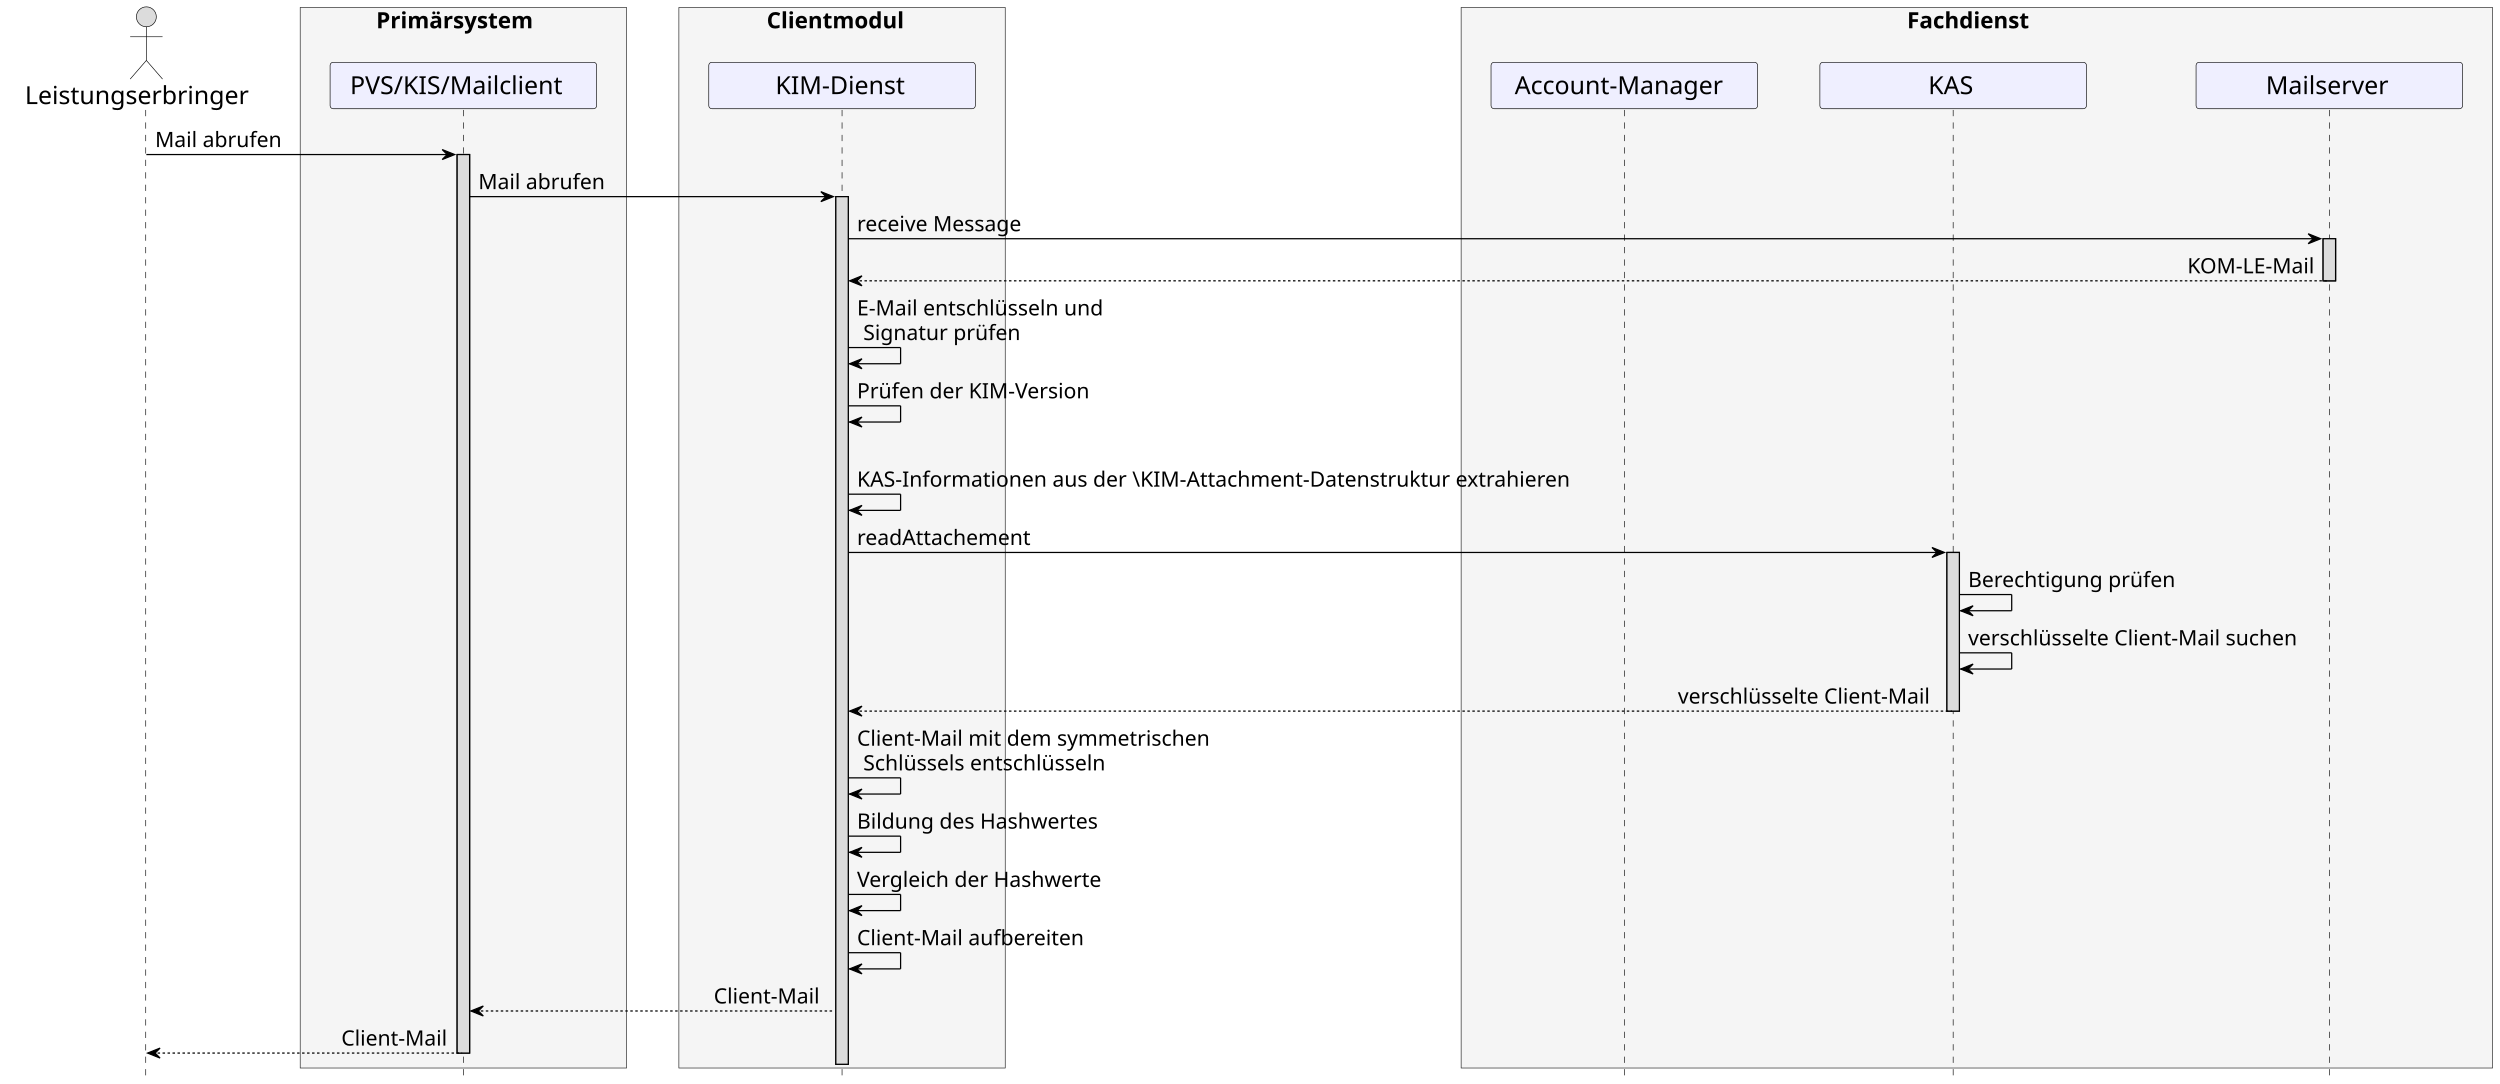
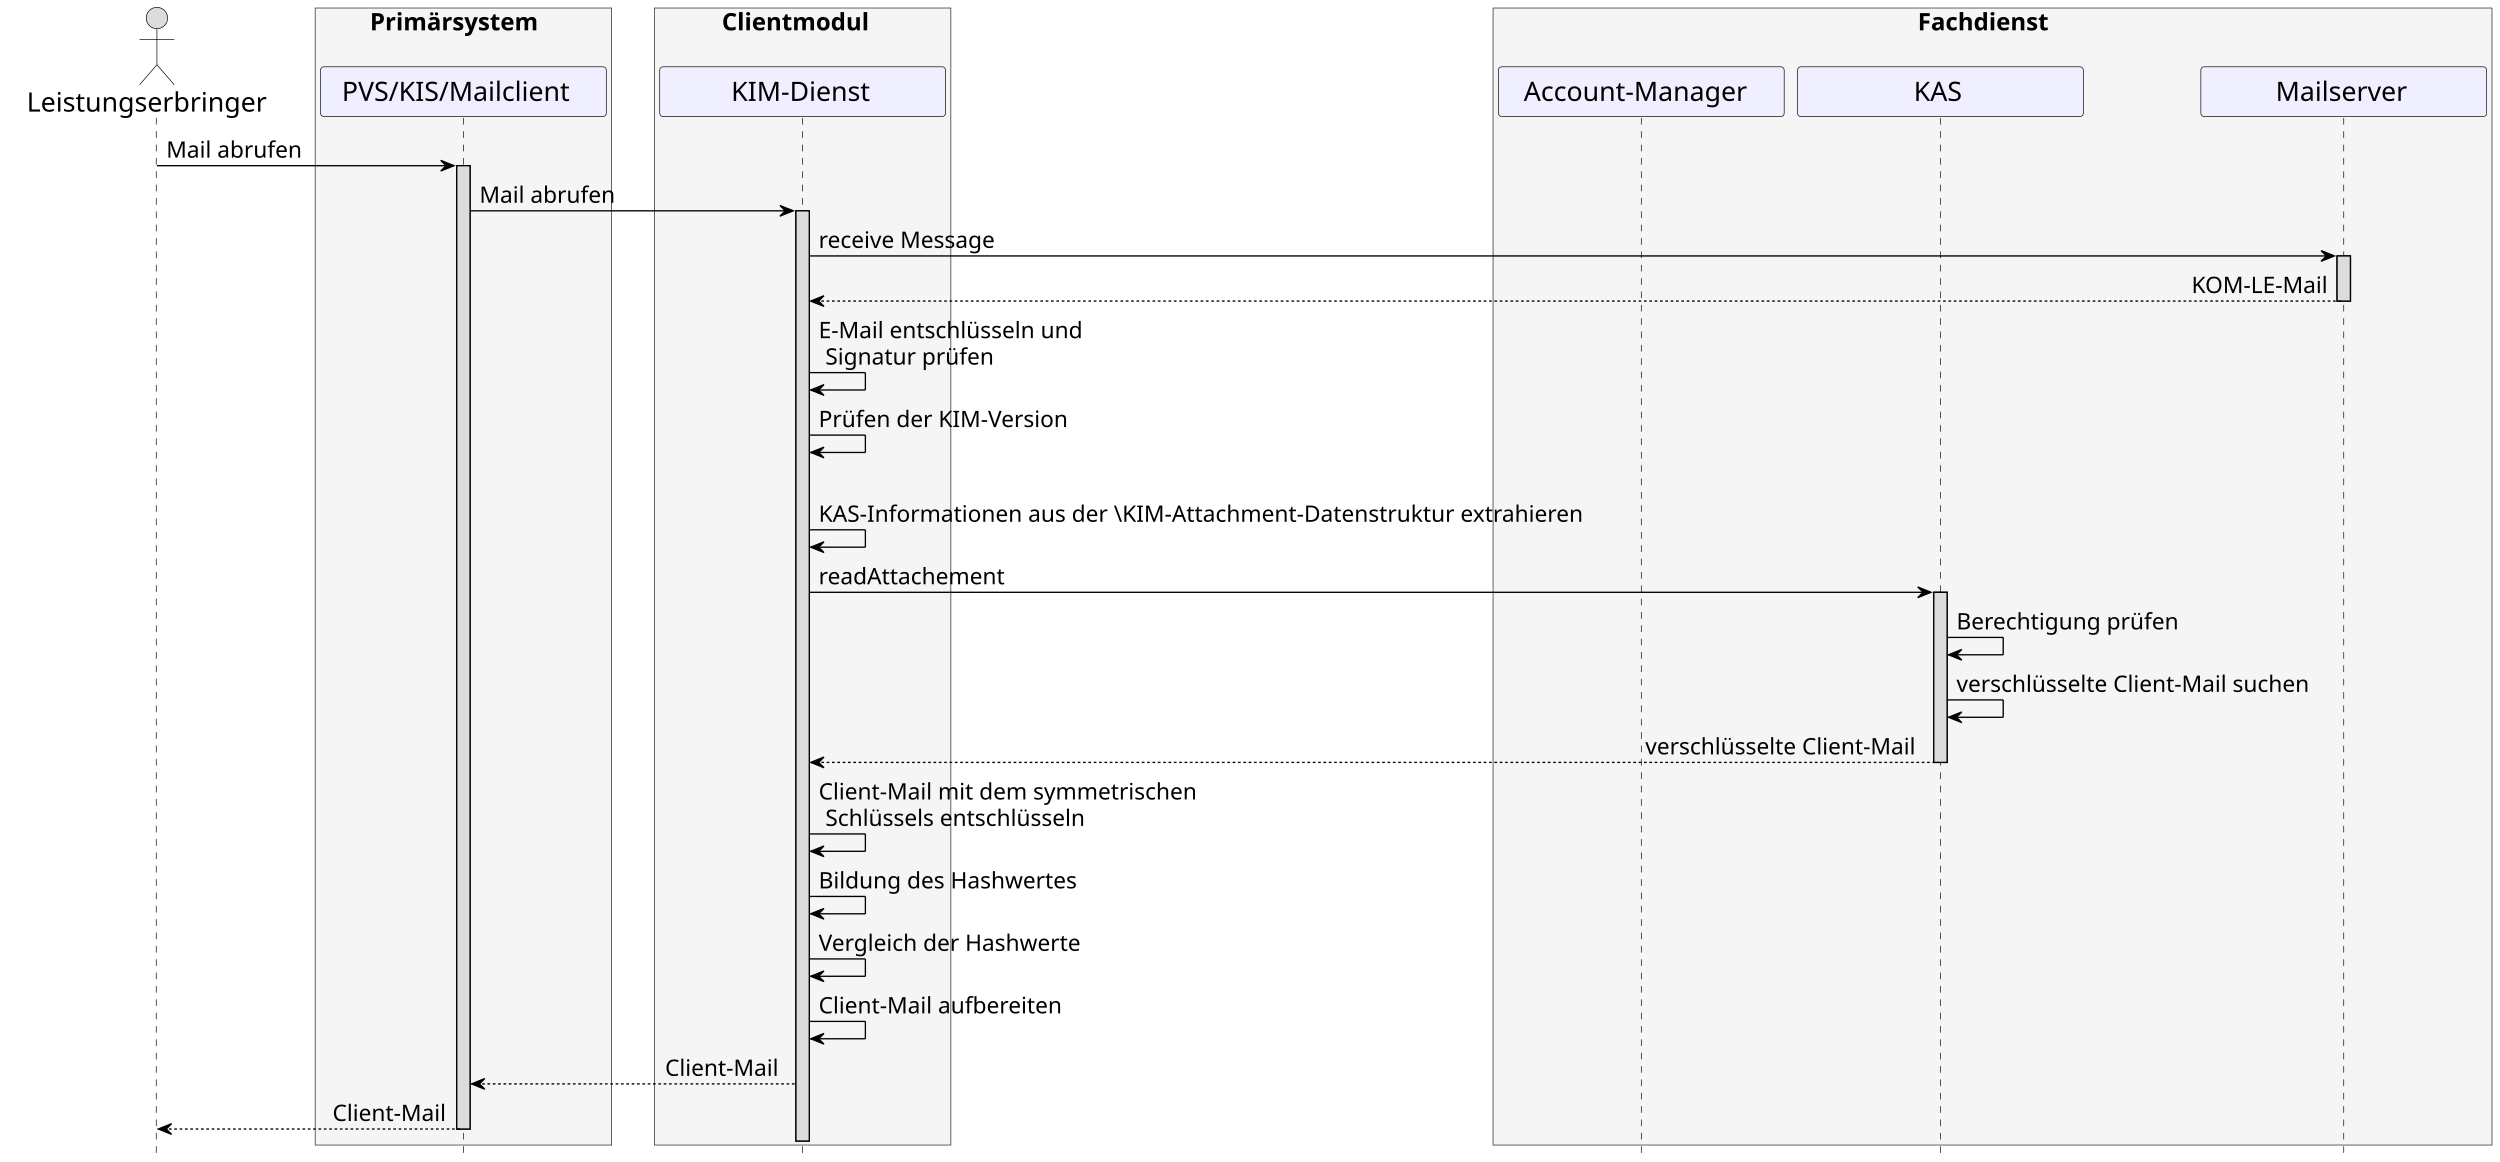
- <svg xmlns="http://www.w3.org/2000/svg" contentStyleType="text/css" height="870px" preserveAspectRatio="none" style="width:2007px;height:870px;background:#FFFFFF;" version="1.1" viewBox="0 0 2007 870" width="2007px" zoomAndPan="magnify">
+ <svg xmlns="http://www.w3.org/2000/svg" contentStyleType="text/css" height="870px" preserveAspectRatio="none" style="width:1872px;height:870px;background:#FFFFFF;" version="1.1" viewBox="0 0 1872 870" width="1872px" zoomAndPan="magnify">
  <defs />
  <g>
-     <rect fill="#F5F5F5" height="851.406" style="stroke:#181818;stroke-width:0.5;" width="262" x="241" y="6" />
-     <text fill="#000000" font-family="sans-serif" font-size="18" font-weight="bold" lengthAdjust="spacing" textLength="140" x="302" y="22.708">Primärsystem</text>
-     <text fill="#000000" font-family="sans-serif" font-size="13" font-weight="bold" lengthAdjust="spacing" textLength="5" x="302" y="39.02"> </text>
-     <rect fill="#F5F5F5" height="851.406" style="stroke:#181818;stroke-width:0.5;" width="262" x="545" y="6" />
-     <text fill="#000000" font-family="sans-serif" font-size="18" font-weight="bold" lengthAdjust="spacing" textLength="121" x="615.5" y="22.708">Clientmodul</text>
-     <text fill="#000000" font-family="sans-serif" font-size="13" font-weight="bold" lengthAdjust="spacing" textLength="5" x="615.5" y="39.02"> </text>
-     <rect fill="#F5F5F5" height="851.406" style="stroke:#181818;stroke-width:0.5;" width="828" x="1173" y="6" />
-     <text fill="#000000" font-family="sans-serif" font-size="18" font-weight="bold" lengthAdjust="spacing" textLength="112" x="1531" y="22.708">Fachdienst</text>
-     <text fill="#000000" font-family="sans-serif" font-size="13" font-weight="bold" lengthAdjust="spacing" textLength="5" x="1531" y="39.02"> </text>
-     <rect fill="#DCDCDC" height="721.336" style="stroke:#000000;stroke-width:1.0;" width="10" x="367" y="124.07" />
-     <rect fill="#DCDCDC" height="696.547" style="stroke:#000000;stroke-width:1.0;" width="10" x="671" y="157.859" />
-     <rect fill="#DCDCDC" height="127.367" style="stroke:#000000;stroke-width:1.0;" width="10" x="1563" y="443.516" />
-     <rect fill="#DCDCDC" height="33.789" style="stroke:#000000;stroke-width:1.0;" width="10" x="1865" y="191.648" />
+     <rect fill="#F5F5F5" height="851.406" style="stroke:#181818;stroke-width:0.5;" width="222" x="236" y="6" />
+     <text fill="#000000" font-family="sans-serif" font-size="18" font-weight="bold" lengthAdjust="spacing" textLength="140" x="277" y="22.708">Primärsystem</text>
+     <text fill="#000000" font-family="sans-serif" font-size="13" font-weight="bold" lengthAdjust="spacing" textLength="5" x="277" y="39.02"> </text>
+     <rect fill="#F5F5F5" height="851.406" style="stroke:#181818;stroke-width:0.5;" width="222" x="490" y="6" />
+     <text fill="#000000" font-family="sans-serif" font-size="18" font-weight="bold" lengthAdjust="spacing" textLength="121" x="540.5" y="22.708">Clientmodul</text>
+     <text fill="#000000" font-family="sans-serif" font-size="13" font-weight="bold" lengthAdjust="spacing" textLength="5" x="540.5" y="39.02"> </text>
+     <rect fill="#F5F5F5" height="851.406" style="stroke:#181818;stroke-width:0.5;" width="748" x="1118" y="6" />
+     <text fill="#000000" font-family="sans-serif" font-size="18" font-weight="bold" lengthAdjust="spacing" textLength="112" x="1436" y="22.708">Fachdienst</text>
+     <text fill="#000000" font-family="sans-serif" font-size="13" font-weight="bold" lengthAdjust="spacing" textLength="5" x="1436" y="39.02"> </text>
+     <rect fill="#DCDCDC" height="721.336" style="stroke:#000000;stroke-width:1.0;" width="10" x="342" y="124.07" />
+     <rect fill="#DCDCDC" height="696.547" style="stroke:#000000;stroke-width:1.0;" width="10" x="596" y="157.859" />
+     <rect fill="#DCDCDC" height="127.367" style="stroke:#000000;stroke-width:1.0;" width="10" x="1448" y="443.516" />
+     <rect fill="#DCDCDC" height="33.789" style="stroke:#000000;stroke-width:1.0;" width="10" x="1750" y="191.648" />
    <line style="stroke:#000000;stroke-width:0.5;stroke-dasharray:5.0,5.0;" x1="117" x2="117" y1="88.281" y2="863.406" />
-     <line style="stroke:#000000;stroke-width:0.5;stroke-dasharray:5.0,5.0;" x1="372" x2="372" y1="88.281" y2="863.406" />
-     <line style="stroke:#000000;stroke-width:0.5;stroke-dasharray:5.0,5.0;" x1="676" x2="676" y1="88.281" y2="863.406" />
-     <line style="stroke:#000000;stroke-width:0.5;stroke-dasharray:5.0,5.0;" x1="1304" x2="1304" y1="88.281" y2="863.406" />
-     <line style="stroke:#000000;stroke-width:0.5;stroke-dasharray:5.0,5.0;" x1="1568" x2="1568" y1="88.281" y2="863.406" />
-     <line style="stroke:#000000;stroke-width:0.5;stroke-dasharray:5.0,5.0;" x1="1870" x2="1870" y1="88.281" y2="863.406" />
+     <line style="stroke:#000000;stroke-width:0.5;stroke-dasharray:5.0,5.0;" x1="347" x2="347" y1="88.281" y2="863.406" />
+     <line style="stroke:#000000;stroke-width:0.5;stroke-dasharray:5.0,5.0;" x1="601" x2="601" y1="88.281" y2="863.406" />
+     <line style="stroke:#000000;stroke-width:0.5;stroke-dasharray:5.0,5.0;" x1="1229" x2="1229" y1="88.281" y2="863.406" />
+     <line style="stroke:#000000;stroke-width:0.5;stroke-dasharray:5.0,5.0;" x1="1453" x2="1453" y1="88.281" y2="863.406" />
+     <line style="stroke:#000000;stroke-width:0.5;stroke-dasharray:5.0,5.0;" x1="1755" x2="1755" y1="88.281" y2="863.406" />
    <text fill="#000000" font-family="Aapex" font-size="20" lengthAdjust="spacing" textLength="189" x="20" y="83.564">Leistungserbringer</text>
    <ellipse cx="117.5" cy="13.5" fill="#DCDCDC" rx="8" ry="8" style="stroke:#000000;stroke-width:0.5;" />
    <path d="M117.5,21.5 L117.5,48.5 M104.5,29.5 L130.5,29.5 M117.5,48.5 L104.5,63.5 M117.5,48.5 L130.5,63.5 " fill="none" style="stroke:#000000;stroke-width:0.5;" />
-     <rect fill="#EFEFFF" height="37.281" rx="2.5" ry="2.5" style="stroke:#000000;stroke-width:0.5;" width="214" x="265" y="50" />
-     <text fill="#000000" font-family="sans-serif" font-size="20" lengthAdjust="spacing" textLength="182" x="281" y="75.564">PVS/KIS/Mailclient</text>
-     <rect fill="#EFEFFF" height="37.281" rx="2.5" ry="2.5" style="stroke:#000000;stroke-width:0.5;" width="214" x="569" y="50" />
-     <text fill="#000000" font-family="sans-serif" font-size="20" lengthAdjust="spacing" textLength="107" x="622.5" y="75.564">KIM-Dienst</text>
-     <rect fill="#EFEFFF" height="37.281" rx="2.5" ry="2.5" style="stroke:#000000;stroke-width:0.5;" width="214" x="1197" y="50" />
-     <text fill="#000000" font-family="sans-serif" font-size="20" lengthAdjust="spacing" textLength="176" x="1216" y="75.564">Account-Manager</text>
-     <rect fill="#EFEFFF" height="37.281" rx="2.5" ry="2.5" style="stroke:#000000;stroke-width:0.5;" width="214" x="1461" y="50" />
-     <text fill="#000000" font-family="sans-serif" font-size="20" lengthAdjust="spacing" textLength="40" x="1548" y="75.564">KAS</text>
-     <rect fill="#EFEFFF" height="37.281" rx="2.5" ry="2.5" style="stroke:#000000;stroke-width:0.5;" width="214" x="1763" y="50" />
-     <text fill="#000000" font-family="sans-serif" font-size="20" lengthAdjust="spacing" textLength="102" x="1819" y="75.564">Mailserver</text>
-     <rect fill="#DCDCDC" height="721.336" style="stroke:#000000;stroke-width:1.0;" width="10" x="367" y="124.07" />
-     <rect fill="#DCDCDC" height="696.547" style="stroke:#000000;stroke-width:1.0;" width="10" x="671" y="157.859" />
-     <rect fill="#DCDCDC" height="127.367" style="stroke:#000000;stroke-width:1.0;" width="10" x="1563" y="443.516" />
-     <rect fill="#DCDCDC" height="33.789" style="stroke:#000000;stroke-width:1.0;" width="10" x="1865" y="191.648" />
-     <polygon fill="#000000" points="355,120.07,365,124.07,355,128.07,359,124.07" style="stroke:#000000;stroke-width:1.0;" />
-     <line style="stroke:#000000;stroke-width:1.0;" x1="117.5" x2="361" y1="124.07" y2="124.07" />
+     <rect fill="#EFEFFF" height="37.281" rx="2.5" ry="2.5" style="stroke:#000000;stroke-width:0.5;" width="214" x="240" y="50" />
+     <text fill="#000000" font-family="sans-serif" font-size="20" lengthAdjust="spacing" textLength="182" x="256" y="75.564">PVS/KIS/Mailclient</text>
+     <rect fill="#EFEFFF" height="37.281" rx="2.5" ry="2.5" style="stroke:#000000;stroke-width:0.5;" width="214" x="494" y="50" />
+     <text fill="#000000" font-family="sans-serif" font-size="20" lengthAdjust="spacing" textLength="107" x="547.5" y="75.564">KIM-Dienst</text>
+     <rect fill="#EFEFFF" height="37.281" rx="2.5" ry="2.5" style="stroke:#000000;stroke-width:0.5;" width="214" x="1122" y="50" />
+     <text fill="#000000" font-family="sans-serif" font-size="20" lengthAdjust="spacing" textLength="176" x="1141" y="75.564">Account-Manager</text>
+     <rect fill="#EFEFFF" height="37.281" rx="2.5" ry="2.5" style="stroke:#000000;stroke-width:0.5;" width="214" x="1346" y="50" />
+     <text fill="#000000" font-family="sans-serif" font-size="20" lengthAdjust="spacing" textLength="40" x="1433" y="75.564">KAS</text>
+     <rect fill="#EFEFFF" height="37.281" rx="2.5" ry="2.5" style="stroke:#000000;stroke-width:0.5;" width="214" x="1648" y="50" />
+     <text fill="#000000" font-family="sans-serif" font-size="20" lengthAdjust="spacing" textLength="102" x="1704" y="75.564">Mailserver</text>
+     <rect fill="#DCDCDC" height="721.336" style="stroke:#000000;stroke-width:1.0;" width="10" x="342" y="124.07" />
+     <rect fill="#DCDCDC" height="696.547" style="stroke:#000000;stroke-width:1.0;" width="10" x="596" y="157.859" />
+     <rect fill="#DCDCDC" height="127.367" style="stroke:#000000;stroke-width:1.0;" width="10" x="1448" y="443.516" />
+     <rect fill="#DCDCDC" height="33.789" style="stroke:#000000;stroke-width:1.0;" width="10" x="1750" y="191.648" />
+     <polygon fill="#000000" points="330,120.07,340,124.07,330,128.07,334,124.07" style="stroke:#000000;stroke-width:1.0;" />
+     <line style="stroke:#000000;stroke-width:1.0;" x1="117.5" x2="336" y1="124.07" y2="124.07" />
    <text fill="#000000" font-family="sans-serif" font-size="17" lengthAdjust="spacing" textLength="105" x="124.5" y="118.061">Mail abrufen</text>
-     <polygon fill="#000000" points="659,153.859,669,157.859,659,161.859,663,157.859" style="stroke:#000000;stroke-width:1.0;" />
-     <line style="stroke:#000000;stroke-width:1.0;" x1="377" x2="665" y1="157.859" y2="157.859" />
-     <text fill="#000000" font-family="sans-serif" font-size="17" lengthAdjust="spacing" textLength="105" x="384" y="151.85">Mail abrufen</text>
-     <polygon fill="#000000" points="1853,187.648,1863,191.648,1853,195.648,1857,191.648" style="stroke:#000000;stroke-width:1.0;" />
-     <line style="stroke:#000000;stroke-width:1.0;" x1="681" x2="1859" y1="191.648" y2="191.648" />
-     <text fill="#000000" font-family="sans-serif" font-size="17" lengthAdjust="spacing" textLength="136" x="688" y="185.639">receive Message</text>
-     <polygon fill="#000000" points="692,221.438,682,225.438,692,229.438,688,225.438" style="stroke:#000000;stroke-width:1.0;" />
-     <line style="stroke:#000000;stroke-width:1.0;stroke-dasharray:2.0,2.0;" x1="686" x2="1869" y1="225.438" y2="225.438" />
-     <text fill="#000000" font-family="sans-serif" font-size="17" lengthAdjust="spacing" textLength="107" x="1756" y="219.428">KOM-LE-Mail</text>
-     <line style="stroke:#000000;stroke-width:1.0;" x1="681" x2="723" y1="279.016" y2="279.016" />
-     <line style="stroke:#000000;stroke-width:1.0;" x1="723" x2="723" y1="279.016" y2="292.016" />
-     <line style="stroke:#000000;stroke-width:1.0;" x1="682" x2="723" y1="292.016" y2="292.016" />
-     <polygon fill="#000000" points="692,288.016,682,292.016,692,296.016,688,292.016" style="stroke:#000000;stroke-width:1.0;" />
-     <text fill="#000000" font-family="sans-serif" font-size="17" lengthAdjust="spacing" textLength="207" x="688" y="253.217">E-Mail entschlüsseln und</text>
-     <text fill="#000000" font-family="sans-serif" font-size="17" lengthAdjust="spacing" textLength="132" x="693" y="273.006">Signatur prüfen</text>
-     <line style="stroke:#000000;stroke-width:1.0;" x1="681" x2="723" y1="325.805" y2="325.805" />
-     <line style="stroke:#000000;stroke-width:1.0;" x1="723" x2="723" y1="325.805" y2="338.805" />
-     <line style="stroke:#000000;stroke-width:1.0;" x1="682" x2="723" y1="338.805" y2="338.805" />
-     <polygon fill="#000000" points="692,334.805,682,338.805,692,342.805,688,338.805" style="stroke:#000000;stroke-width:1.0;" />
-     <text fill="#000000" font-family="sans-serif" font-size="17" lengthAdjust="spacing" textLength="193" x="688" y="319.795">Prüfen der KIM-Version</text>
-     <line style="stroke:#000000;stroke-width:1.0;" x1="681" x2="723" y1="396.727" y2="396.727" />
-     <line style="stroke:#000000;stroke-width:1.0;" x1="723" x2="723" y1="396.727" y2="409.727" />
-     <line style="stroke:#000000;stroke-width:1.0;" x1="682" x2="723" y1="409.727" y2="409.727" />
-     <polygon fill="#000000" points="692,405.727,682,409.727,692,413.727,688,409.727" style="stroke:#000000;stroke-width:1.0;" />
-     <text fill="#000000" font-family="sans-serif" font-size="17" lengthAdjust="spacing" textLength="604" x="688" y="390.717">KAS-Informationen aus der \KIM-Attachment-Datenstruktur extrahieren</text>
-     <polygon fill="#000000" points="1551,439.516,1561,443.516,1551,447.516,1555,443.516" style="stroke:#000000;stroke-width:1.0;" />
-     <line style="stroke:#000000;stroke-width:1.0;" x1="681" x2="1557" y1="443.516" y2="443.516" />
-     <text fill="#000000" font-family="sans-serif" font-size="17" lengthAdjust="spacing" textLength="146" x="688" y="437.506">readAttachement</text>
-     <line style="stroke:#000000;stroke-width:1.0;" x1="1573" x2="1615" y1="477.305" y2="477.305" />
-     <line style="stroke:#000000;stroke-width:1.0;" x1="1615" x2="1615" y1="477.305" y2="490.305" />
-     <line style="stroke:#000000;stroke-width:1.0;" x1="1574" x2="1615" y1="490.305" y2="490.305" />
-     <polygon fill="#000000" points="1584,486.305,1574,490.305,1584,494.305,1580,490.305" style="stroke:#000000;stroke-width:1.0;" />
-     <text fill="#000000" font-family="sans-serif" font-size="17" lengthAdjust="spacing" textLength="172" x="1580" y="471.295">Berechtigung prüfen</text>
-     <line style="stroke:#000000;stroke-width:1.0;" x1="1573" x2="1615" y1="524.094" y2="524.094" />
-     <line style="stroke:#000000;stroke-width:1.0;" x1="1615" x2="1615" y1="524.094" y2="537.094" />
-     <line style="stroke:#000000;stroke-width:1.0;" x1="1574" x2="1615" y1="537.094" y2="537.094" />
-     <polygon fill="#000000" points="1584,533.094,1574,537.094,1584,541.094,1580,537.094" style="stroke:#000000;stroke-width:1.0;" />
-     <text fill="#000000" font-family="sans-serif" font-size="17" lengthAdjust="spacing" textLength="278" x="1580" y="518.085">verschlüsselte Client-Mail suchen</text>
-     <polygon fill="#000000" points="692,566.883,682,570.883,692,574.883,688,570.883" style="stroke:#000000;stroke-width:1.0;" />
-     <line style="stroke:#000000;stroke-width:1.0;stroke-dasharray:2.0,2.0;" x1="686" x2="1567" y1="570.883" y2="570.883" />
-     <text fill="#000000" font-family="sans-serif" font-size="17" lengthAdjust="spacing" textLength="214" x="1347" y="564.874">verschlüsselte Client-Mail</text>
-     <line style="stroke:#000000;stroke-width:1.0;" x1="681" x2="723" y1="624.461" y2="624.461" />
-     <line style="stroke:#000000;stroke-width:1.0;" x1="723" x2="723" y1="624.461" y2="637.461" />
-     <line style="stroke:#000000;stroke-width:1.0;" x1="682" x2="723" y1="637.461" y2="637.461" />
-     <polygon fill="#000000" points="692,633.461,682,637.461,692,641.461,688,637.461" style="stroke:#000000;stroke-width:1.0;" />
-     <text fill="#000000" font-family="sans-serif" font-size="17" lengthAdjust="spacing" textLength="301" x="688" y="598.663">Client-Mail mit dem symmetrischen</text>
-     <text fill="#000000" font-family="sans-serif" font-size="17" lengthAdjust="spacing" textLength="203" x="693" y="618.452">Schlüssels entschlüsseln</text>
-     <line style="stroke:#000000;stroke-width:1.0;" x1="681" x2="723" y1="671.25" y2="671.25" />
-     <line style="stroke:#000000;stroke-width:1.0;" x1="723" x2="723" y1="671.25" y2="684.25" />
-     <line style="stroke:#000000;stroke-width:1.0;" x1="682" x2="723" y1="684.25" y2="684.25" />
-     <polygon fill="#000000" points="692,680.25,682,684.25,692,688.25,688,684.25" style="stroke:#000000;stroke-width:1.0;" />
-     <text fill="#000000" font-family="sans-serif" font-size="17" lengthAdjust="spacing" textLength="201" x="688" y="665.241">Bildung des Hashwertes</text>
-     <line style="stroke:#000000;stroke-width:1.0;" x1="681" x2="723" y1="718.039" y2="718.039" />
-     <line style="stroke:#000000;stroke-width:1.0;" x1="723" x2="723" y1="718.039" y2="731.039" />
-     <line style="stroke:#000000;stroke-width:1.0;" x1="682" x2="723" y1="731.039" y2="731.039" />
-     <polygon fill="#000000" points="692,727.039,682,731.039,692,735.039,688,731.039" style="stroke:#000000;stroke-width:1.0;" />
-     <text fill="#000000" font-family="sans-serif" font-size="17" lengthAdjust="spacing" textLength="205" x="688" y="712.03">Vergleich der Hashwerte</text>
-     <line style="stroke:#000000;stroke-width:1.0;" x1="681" x2="723" y1="764.828" y2="764.828" />
-     <line style="stroke:#000000;stroke-width:1.0;" x1="723" x2="723" y1="764.828" y2="777.828" />
-     <line style="stroke:#000000;stroke-width:1.0;" x1="682" x2="723" y1="777.828" y2="777.828" />
-     <polygon fill="#000000" points="692,773.828,682,777.828,692,781.828,688,777.828" style="stroke:#000000;stroke-width:1.0;" />
-     <text fill="#000000" font-family="sans-serif" font-size="17" lengthAdjust="spacing" textLength="193" x="688" y="758.819">Client-Mail aufbereiten</text>
-     <polygon fill="#000000" points="388,807.617,378,811.617,388,815.617,384,811.617" style="stroke:#000000;stroke-width:1.0;" />
-     <line style="stroke:#000000;stroke-width:1.0;stroke-dasharray:2.0,2.0;" x1="382" x2="670" y1="811.617" y2="811.617" />
-     <text fill="#000000" font-family="sans-serif" font-size="17" lengthAdjust="spacing" textLength="91" x="573" y="805.608">Client-Mail</text>
+     <polygon fill="#000000" points="584,153.859,594,157.859,584,161.859,588,157.859" style="stroke:#000000;stroke-width:1.0;" />
+     <line style="stroke:#000000;stroke-width:1.0;" x1="352" x2="590" y1="157.859" y2="157.859" />
+     <text fill="#000000" font-family="sans-serif" font-size="17" lengthAdjust="spacing" textLength="105" x="359" y="151.85">Mail abrufen</text>
+     <polygon fill="#000000" points="1738,187.648,1748,191.648,1738,195.648,1742,191.648" style="stroke:#000000;stroke-width:1.0;" />
+     <line style="stroke:#000000;stroke-width:1.0;" x1="606" x2="1744" y1="191.648" y2="191.648" />
+     <text fill="#000000" font-family="sans-serif" font-size="17" lengthAdjust="spacing" textLength="136" x="613" y="185.639">receive Message</text>
+     <polygon fill="#000000" points="617,221.438,607,225.438,617,229.438,613,225.438" style="stroke:#000000;stroke-width:1.0;" />
+     <line style="stroke:#000000;stroke-width:1.0;stroke-dasharray:2.0,2.0;" x1="611" x2="1754" y1="225.438" y2="225.438" />
+     <text fill="#000000" font-family="sans-serif" font-size="17" lengthAdjust="spacing" textLength="107" x="1641" y="219.428">KOM-LE-Mail</text>
+     <line style="stroke:#000000;stroke-width:1.0;" x1="606" x2="648" y1="279.016" y2="279.016" />
+     <line style="stroke:#000000;stroke-width:1.0;" x1="648" x2="648" y1="279.016" y2="292.016" />
+     <line style="stroke:#000000;stroke-width:1.0;" x1="607" x2="648" y1="292.016" y2="292.016" />
+     <polygon fill="#000000" points="617,288.016,607,292.016,617,296.016,613,292.016" style="stroke:#000000;stroke-width:1.0;" />
+     <text fill="#000000" font-family="sans-serif" font-size="17" lengthAdjust="spacing" textLength="207" x="613" y="253.217">E-Mail entschlüsseln und</text>
+     <text fill="#000000" font-family="sans-serif" font-size="17" lengthAdjust="spacing" textLength="132" x="618" y="273.006">Signatur prüfen</text>
+     <line style="stroke:#000000;stroke-width:1.0;" x1="606" x2="648" y1="325.805" y2="325.805" />
+     <line style="stroke:#000000;stroke-width:1.0;" x1="648" x2="648" y1="325.805" y2="338.805" />
+     <line style="stroke:#000000;stroke-width:1.0;" x1="607" x2="648" y1="338.805" y2="338.805" />
+     <polygon fill="#000000" points="617,334.805,607,338.805,617,342.805,613,338.805" style="stroke:#000000;stroke-width:1.0;" />
+     <text fill="#000000" font-family="sans-serif" font-size="17" lengthAdjust="spacing" textLength="193" x="613" y="319.795">Prüfen der KIM-Version</text>
+     <line style="stroke:#000000;stroke-width:1.0;" x1="606" x2="648" y1="396.727" y2="396.727" />
+     <line style="stroke:#000000;stroke-width:1.0;" x1="648" x2="648" y1="396.727" y2="409.727" />
+     <line style="stroke:#000000;stroke-width:1.0;" x1="607" x2="648" y1="409.727" y2="409.727" />
+     <polygon fill="#000000" points="617,405.727,607,409.727,617,413.727,613,409.727" style="stroke:#000000;stroke-width:1.0;" />
+     <text fill="#000000" font-family="sans-serif" font-size="17" lengthAdjust="spacing" textLength="604" x="613" y="390.717">KAS-Informationen aus der \KIM-Attachment-Datenstruktur extrahieren</text>
+     <polygon fill="#000000" points="1436,439.516,1446,443.516,1436,447.516,1440,443.516" style="stroke:#000000;stroke-width:1.0;" />
+     <line style="stroke:#000000;stroke-width:1.0;" x1="606" x2="1442" y1="443.516" y2="443.516" />
+     <text fill="#000000" font-family="sans-serif" font-size="17" lengthAdjust="spacing" textLength="146" x="613" y="437.506">readAttachement</text>
+     <line style="stroke:#000000;stroke-width:1.0;" x1="1458" x2="1500" y1="477.305" y2="477.305" />
+     <line style="stroke:#000000;stroke-width:1.0;" x1="1500" x2="1500" y1="477.305" y2="490.305" />
+     <line style="stroke:#000000;stroke-width:1.0;" x1="1459" x2="1500" y1="490.305" y2="490.305" />
+     <polygon fill="#000000" points="1469,486.305,1459,490.305,1469,494.305,1465,490.305" style="stroke:#000000;stroke-width:1.0;" />
+     <text fill="#000000" font-family="sans-serif" font-size="17" lengthAdjust="spacing" textLength="172" x="1465" y="471.295">Berechtigung prüfen</text>
+     <line style="stroke:#000000;stroke-width:1.0;" x1="1458" x2="1500" y1="524.094" y2="524.094" />
+     <line style="stroke:#000000;stroke-width:1.0;" x1="1500" x2="1500" y1="524.094" y2="537.094" />
+     <line style="stroke:#000000;stroke-width:1.0;" x1="1459" x2="1500" y1="537.094" y2="537.094" />
+     <polygon fill="#000000" points="1469,533.094,1459,537.094,1469,541.094,1465,537.094" style="stroke:#000000;stroke-width:1.0;" />
+     <text fill="#000000" font-family="sans-serif" font-size="17" lengthAdjust="spacing" textLength="278" x="1465" y="518.085">verschlüsselte Client-Mail suchen</text>
+     <polygon fill="#000000" points="617,566.883,607,570.883,617,574.883,613,570.883" style="stroke:#000000;stroke-width:1.0;" />
+     <line style="stroke:#000000;stroke-width:1.0;stroke-dasharray:2.0,2.0;" x1="611" x2="1452" y1="570.883" y2="570.883" />
+     <text fill="#000000" font-family="sans-serif" font-size="17" lengthAdjust="spacing" textLength="214" x="1232" y="564.874">verschlüsselte Client-Mail</text>
+     <line style="stroke:#000000;stroke-width:1.0;" x1="606" x2="648" y1="624.461" y2="624.461" />
+     <line style="stroke:#000000;stroke-width:1.0;" x1="648" x2="648" y1="624.461" y2="637.461" />
+     <line style="stroke:#000000;stroke-width:1.0;" x1="607" x2="648" y1="637.461" y2="637.461" />
+     <polygon fill="#000000" points="617,633.461,607,637.461,617,641.461,613,637.461" style="stroke:#000000;stroke-width:1.0;" />
+     <text fill="#000000" font-family="sans-serif" font-size="17" lengthAdjust="spacing" textLength="301" x="613" y="598.663">Client-Mail mit dem symmetrischen</text>
+     <text fill="#000000" font-family="sans-serif" font-size="17" lengthAdjust="spacing" textLength="203" x="618" y="618.452">Schlüssels entschlüsseln</text>
+     <line style="stroke:#000000;stroke-width:1.0;" x1="606" x2="648" y1="671.25" y2="671.25" />
+     <line style="stroke:#000000;stroke-width:1.0;" x1="648" x2="648" y1="671.25" y2="684.25" />
+     <line style="stroke:#000000;stroke-width:1.0;" x1="607" x2="648" y1="684.25" y2="684.25" />
+     <polygon fill="#000000" points="617,680.25,607,684.25,617,688.25,613,684.25" style="stroke:#000000;stroke-width:1.0;" />
+     <text fill="#000000" font-family="sans-serif" font-size="17" lengthAdjust="spacing" textLength="201" x="613" y="665.241">Bildung des Hashwertes</text>
+     <line style="stroke:#000000;stroke-width:1.0;" x1="606" x2="648" y1="718.039" y2="718.039" />
+     <line style="stroke:#000000;stroke-width:1.0;" x1="648" x2="648" y1="718.039" y2="731.039" />
+     <line style="stroke:#000000;stroke-width:1.0;" x1="607" x2="648" y1="731.039" y2="731.039" />
+     <polygon fill="#000000" points="617,727.039,607,731.039,617,735.039,613,731.039" style="stroke:#000000;stroke-width:1.0;" />
+     <text fill="#000000" font-family="sans-serif" font-size="17" lengthAdjust="spacing" textLength="205" x="613" y="712.03">Vergleich der Hashwerte</text>
+     <line style="stroke:#000000;stroke-width:1.0;" x1="606" x2="648" y1="764.828" y2="764.828" />
+     <line style="stroke:#000000;stroke-width:1.0;" x1="648" x2="648" y1="764.828" y2="777.828" />
+     <line style="stroke:#000000;stroke-width:1.0;" x1="607" x2="648" y1="777.828" y2="777.828" />
+     <polygon fill="#000000" points="617,773.828,607,777.828,617,781.828,613,777.828" style="stroke:#000000;stroke-width:1.0;" />
+     <text fill="#000000" font-family="sans-serif" font-size="17" lengthAdjust="spacing" textLength="193" x="613" y="758.819">Client-Mail aufbereiten</text>
+     <polygon fill="#000000" points="363,807.617,353,811.617,363,815.617,359,811.617" style="stroke:#000000;stroke-width:1.0;" />
+     <line style="stroke:#000000;stroke-width:1.0;stroke-dasharray:2.0,2.0;" x1="357" x2="595" y1="811.617" y2="811.617" />
+     <text fill="#000000" font-family="sans-serif" font-size="17" lengthAdjust="spacing" textLength="91" x="498" y="805.608">Client-Mail</text>
    <polygon fill="#000000" points="128.5,841.406,118.5,845.406,128.5,849.406,124.5,845.406" style="stroke:#000000;stroke-width:1.0;" />
-     <line style="stroke:#000000;stroke-width:1.0;stroke-dasharray:2.0,2.0;" x1="122.5" x2="371" y1="845.406" y2="845.406" />
-     <text fill="#000000" font-family="sans-serif" font-size="17" lengthAdjust="spacing" textLength="91" x="274" y="839.397">Client-Mail</text>
+     <line style="stroke:#000000;stroke-width:1.0;stroke-dasharray:2.0,2.0;" x1="122.5" x2="346" y1="845.406" y2="845.406" />
+     <text fill="#000000" font-family="sans-serif" font-size="17" lengthAdjust="spacing" textLength="91" x="249" y="839.397">Client-Mail</text>
  </g>
</svg>
